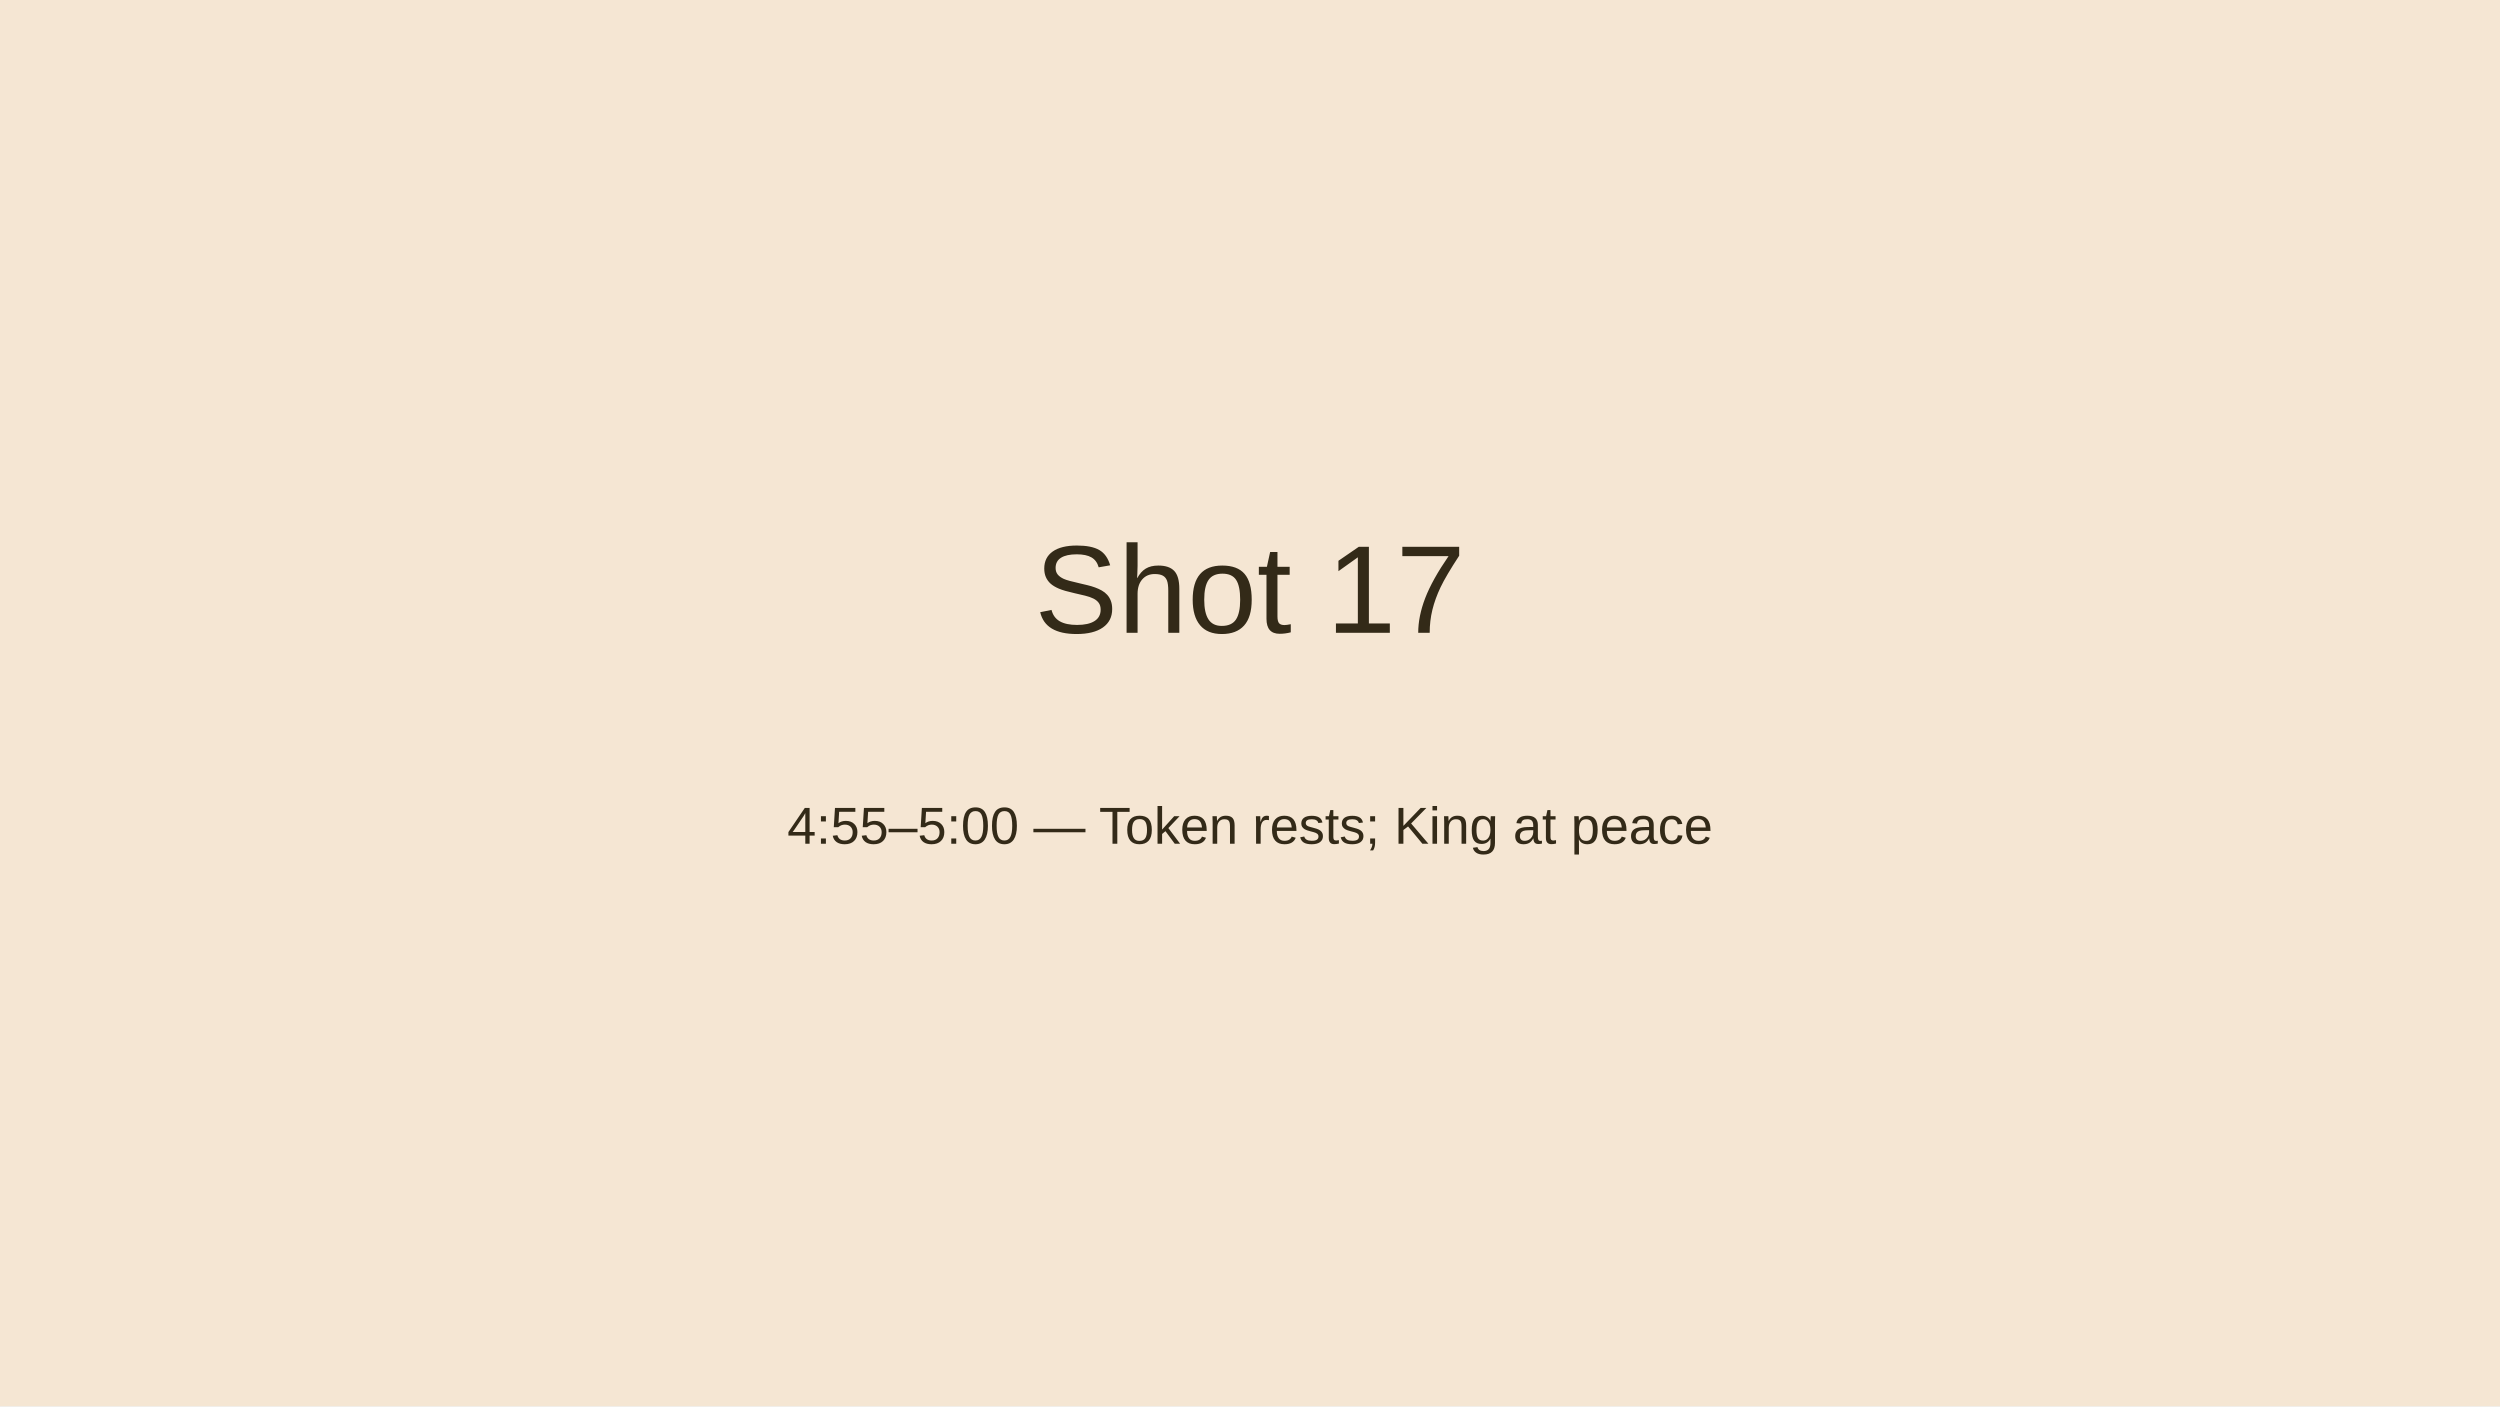
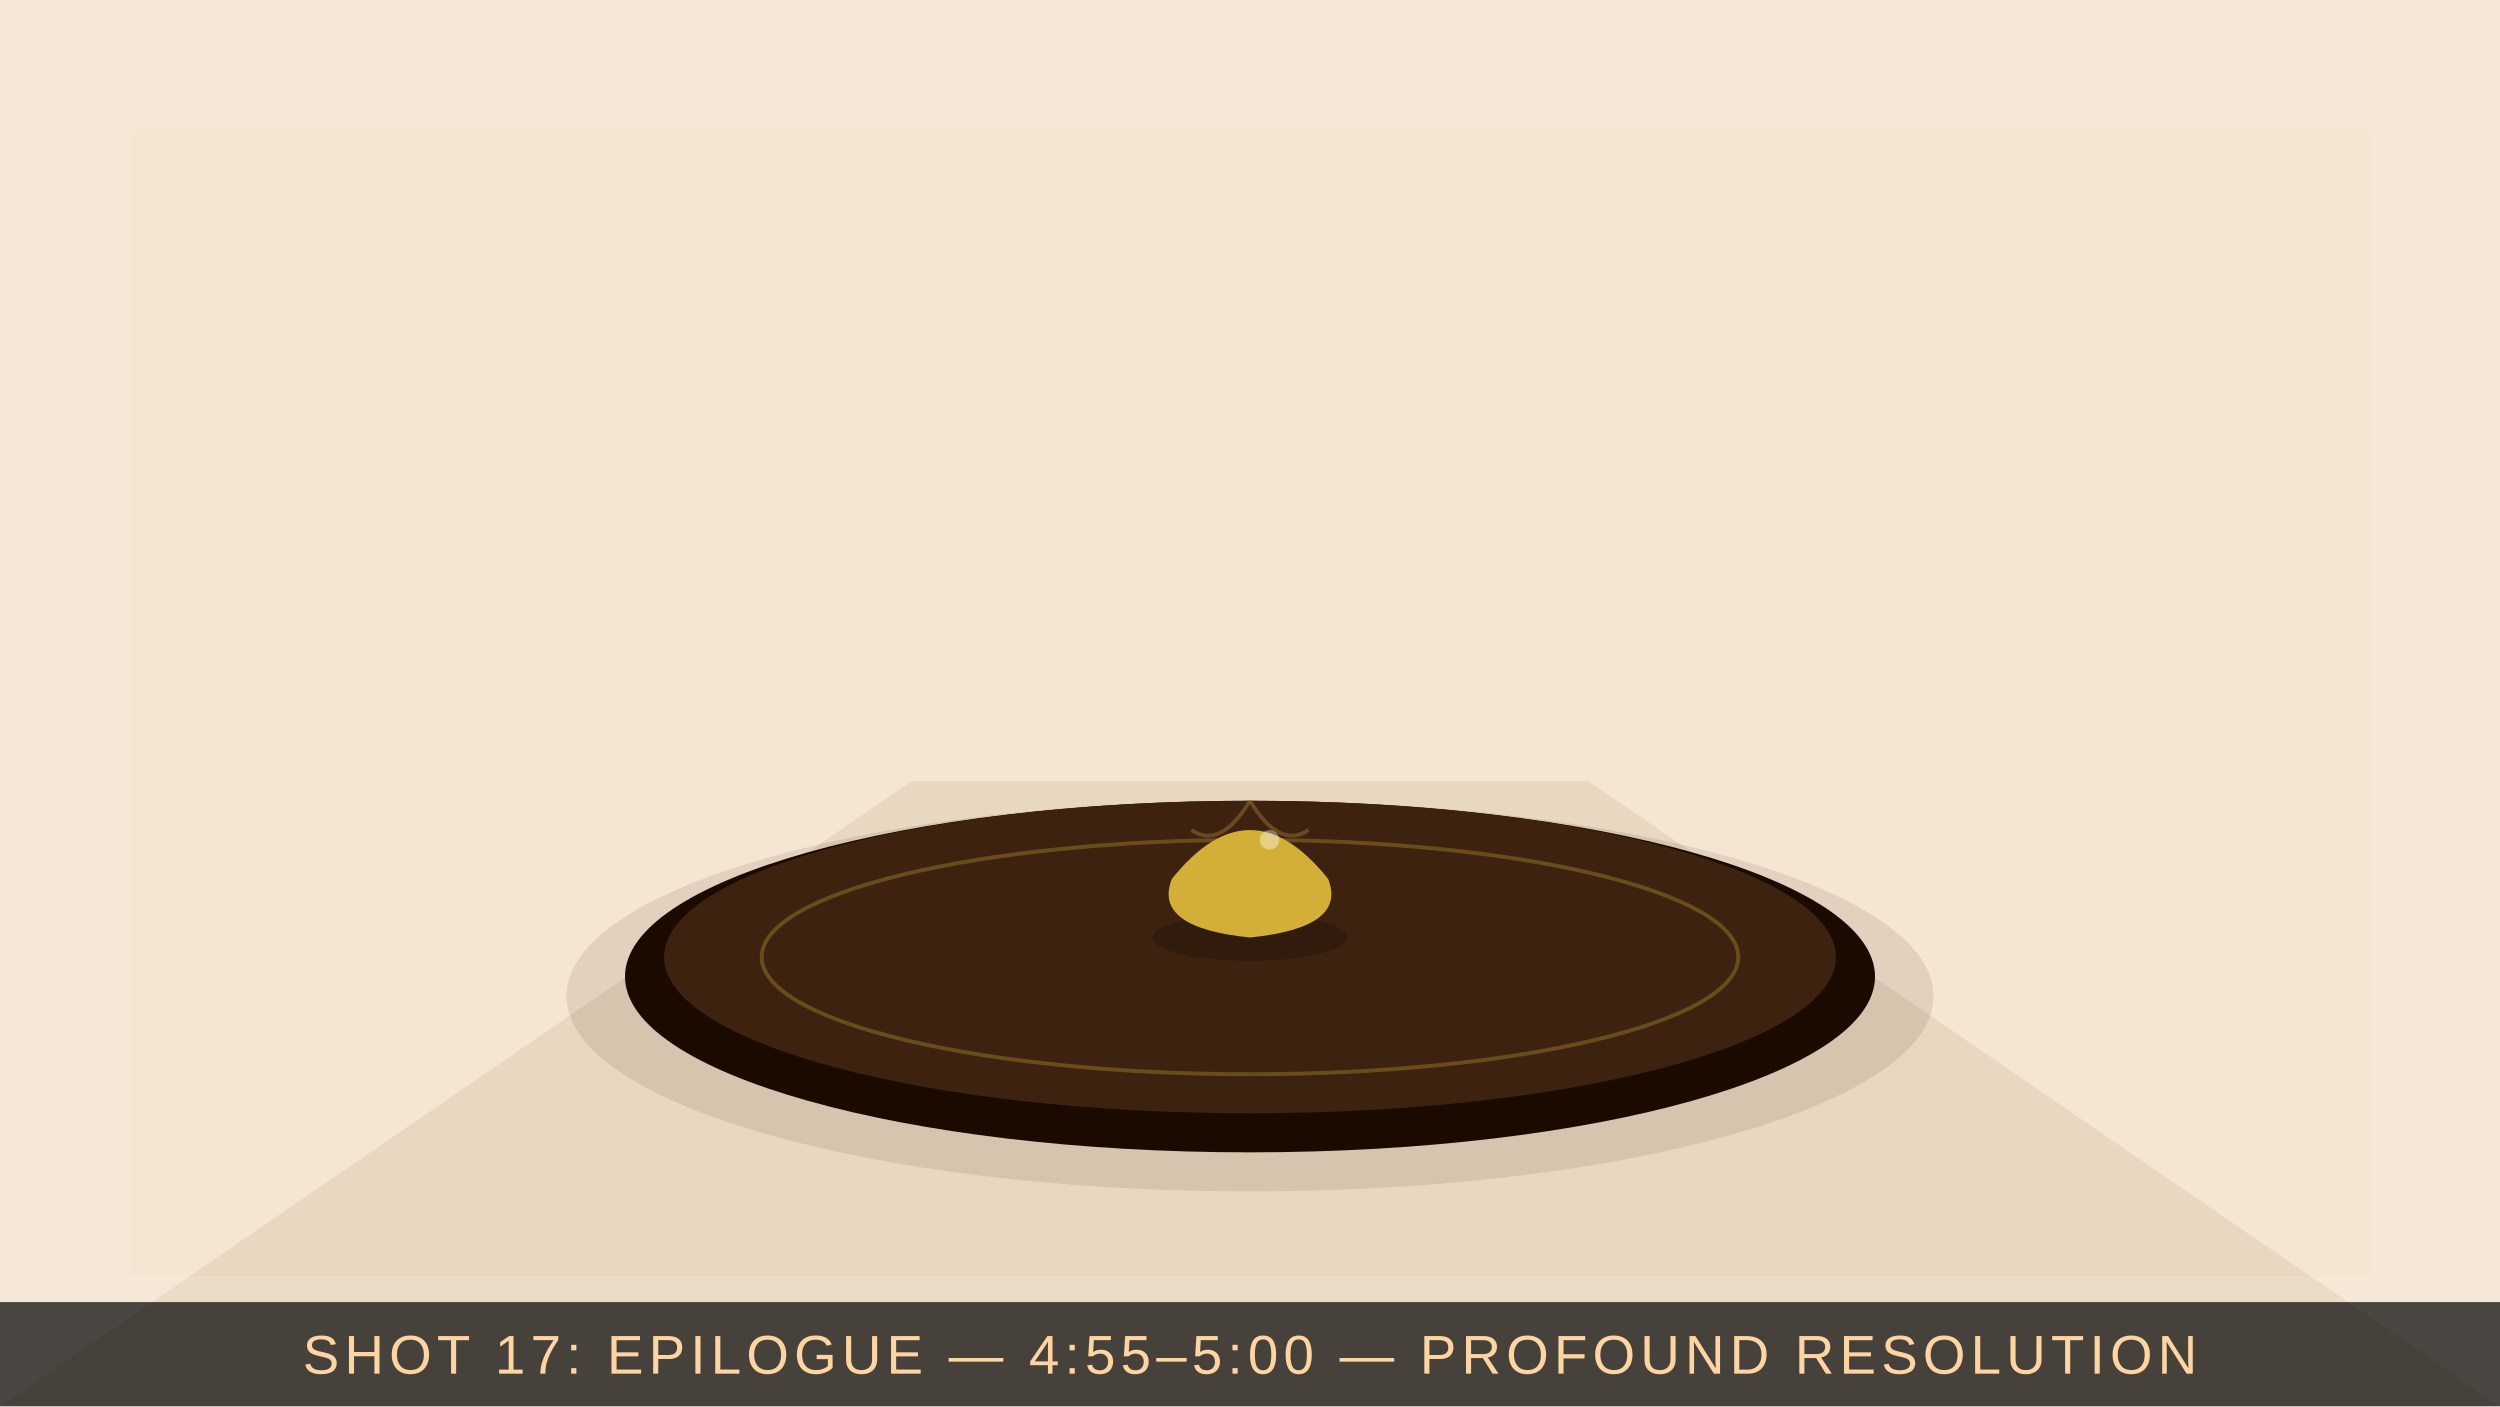
- <svg xmlns="http://www.w3.org/2000/svg" width="1920" height="1080">
+ <svg xmlns="http://www.w3.org/2000/svg" width="1920" height="1080" viewBox="0 0 1920 1080">
  <rect width="100%" height="100%" fill="#F5E6D3" />
-   <text x="50%" y="45%" font-family="Arial" font-size="96" fill="#332a18" text-anchor="middle">Shot 17</text>
-   <text x="50%" y="60%" font-family="Arial" font-size="40" fill="#332a18" text-anchor="middle">4:55–5:00 — Token rests; King at peace</text>
+   <path d="M0,1080 L700,600 L1220,600 L1920,1080 Z" fill="#C8B898" opacity="0.3" />
+   <g transform="translate(960, 600) scale(1.5)">
+     <ellipse cx="0" cy="110" rx="350" ry="100" fill="#2A1200" opacity="0.1" />
+     <ellipse cx="0" cy="100" rx="320" ry="90" fill="#1A0A00" />
+     <ellipse cx="0" cy="90" rx="300" ry="80" fill="#3D2210" />
+     <ellipse cx="0" cy="90" rx="250" ry="60" fill="none" stroke="#D4AF37" stroke-width="2" opacity="0.3" />
+     <g transform="translate(0, 50)">
+       <ellipse cx="0" cy="30" rx="50" ry="12" fill="#000" opacity="0.2" />
+       <path d="M-40,0 Q0,-50 40,0 Q50,25 0,30 Q-50,25 -40,0 Z" fill="#D4AF37" />
+       <path d="M0,-40 Q15,-15 30,-25" stroke="#8B6030" stroke-width="2" fill="none" opacity="0.6" />
+       <path d="M0,-40 Q-15,-15 -30,-25" stroke="#8B6030" stroke-width="2" fill="none" opacity="0.6" />
+       <circle cx="10" cy="-20" r="5" fill="white" opacity="0.4" />
+     </g>
+   </g>
+   <rect width="100%" height="100%" fill="none" stroke="white" stroke-width="200" opacity="0.1" />
+   <rect x="0" y="1000" width="1920" height="80" fill="#000" opacity="0.7" />
+   <text x="50%" y="1055" font-family="Arial, serif" font-size="42" fill="#FFD4A3" text-anchor="middle" letter-spacing="4">SHOT 17: EPILOGUE — 4:55–5:00 — PROFOUND RESOLUTION</text>
</svg>
